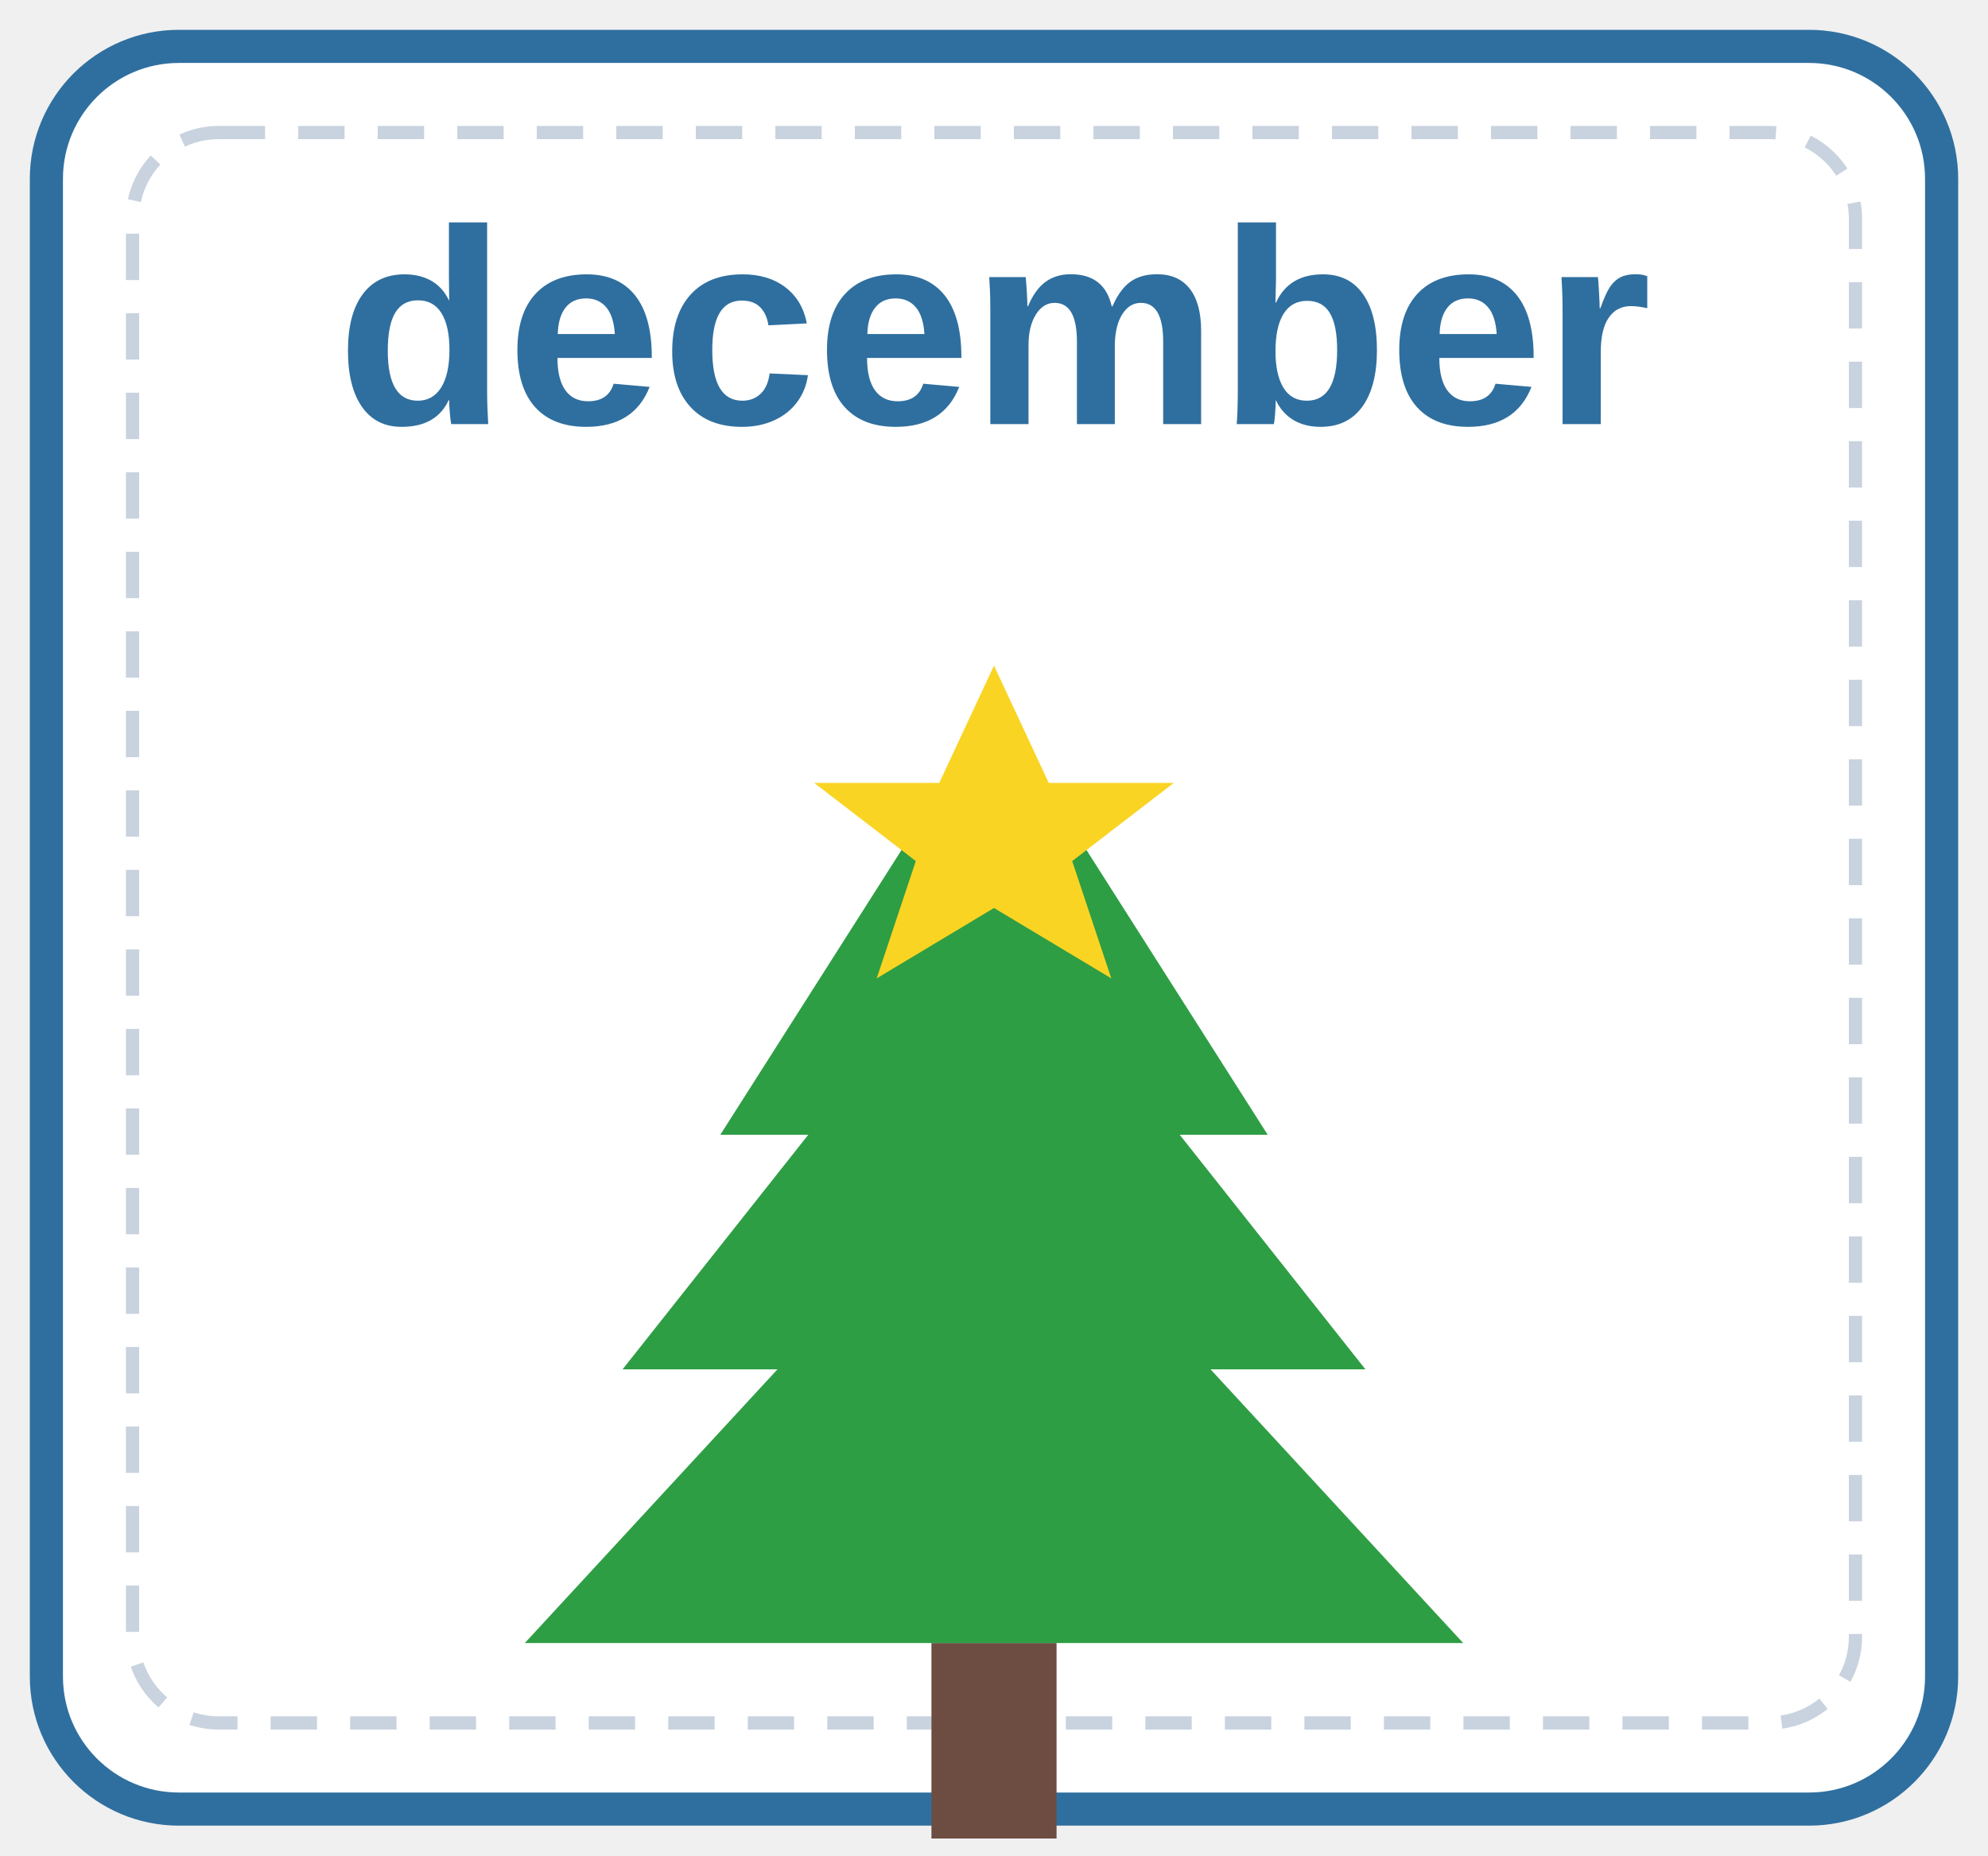
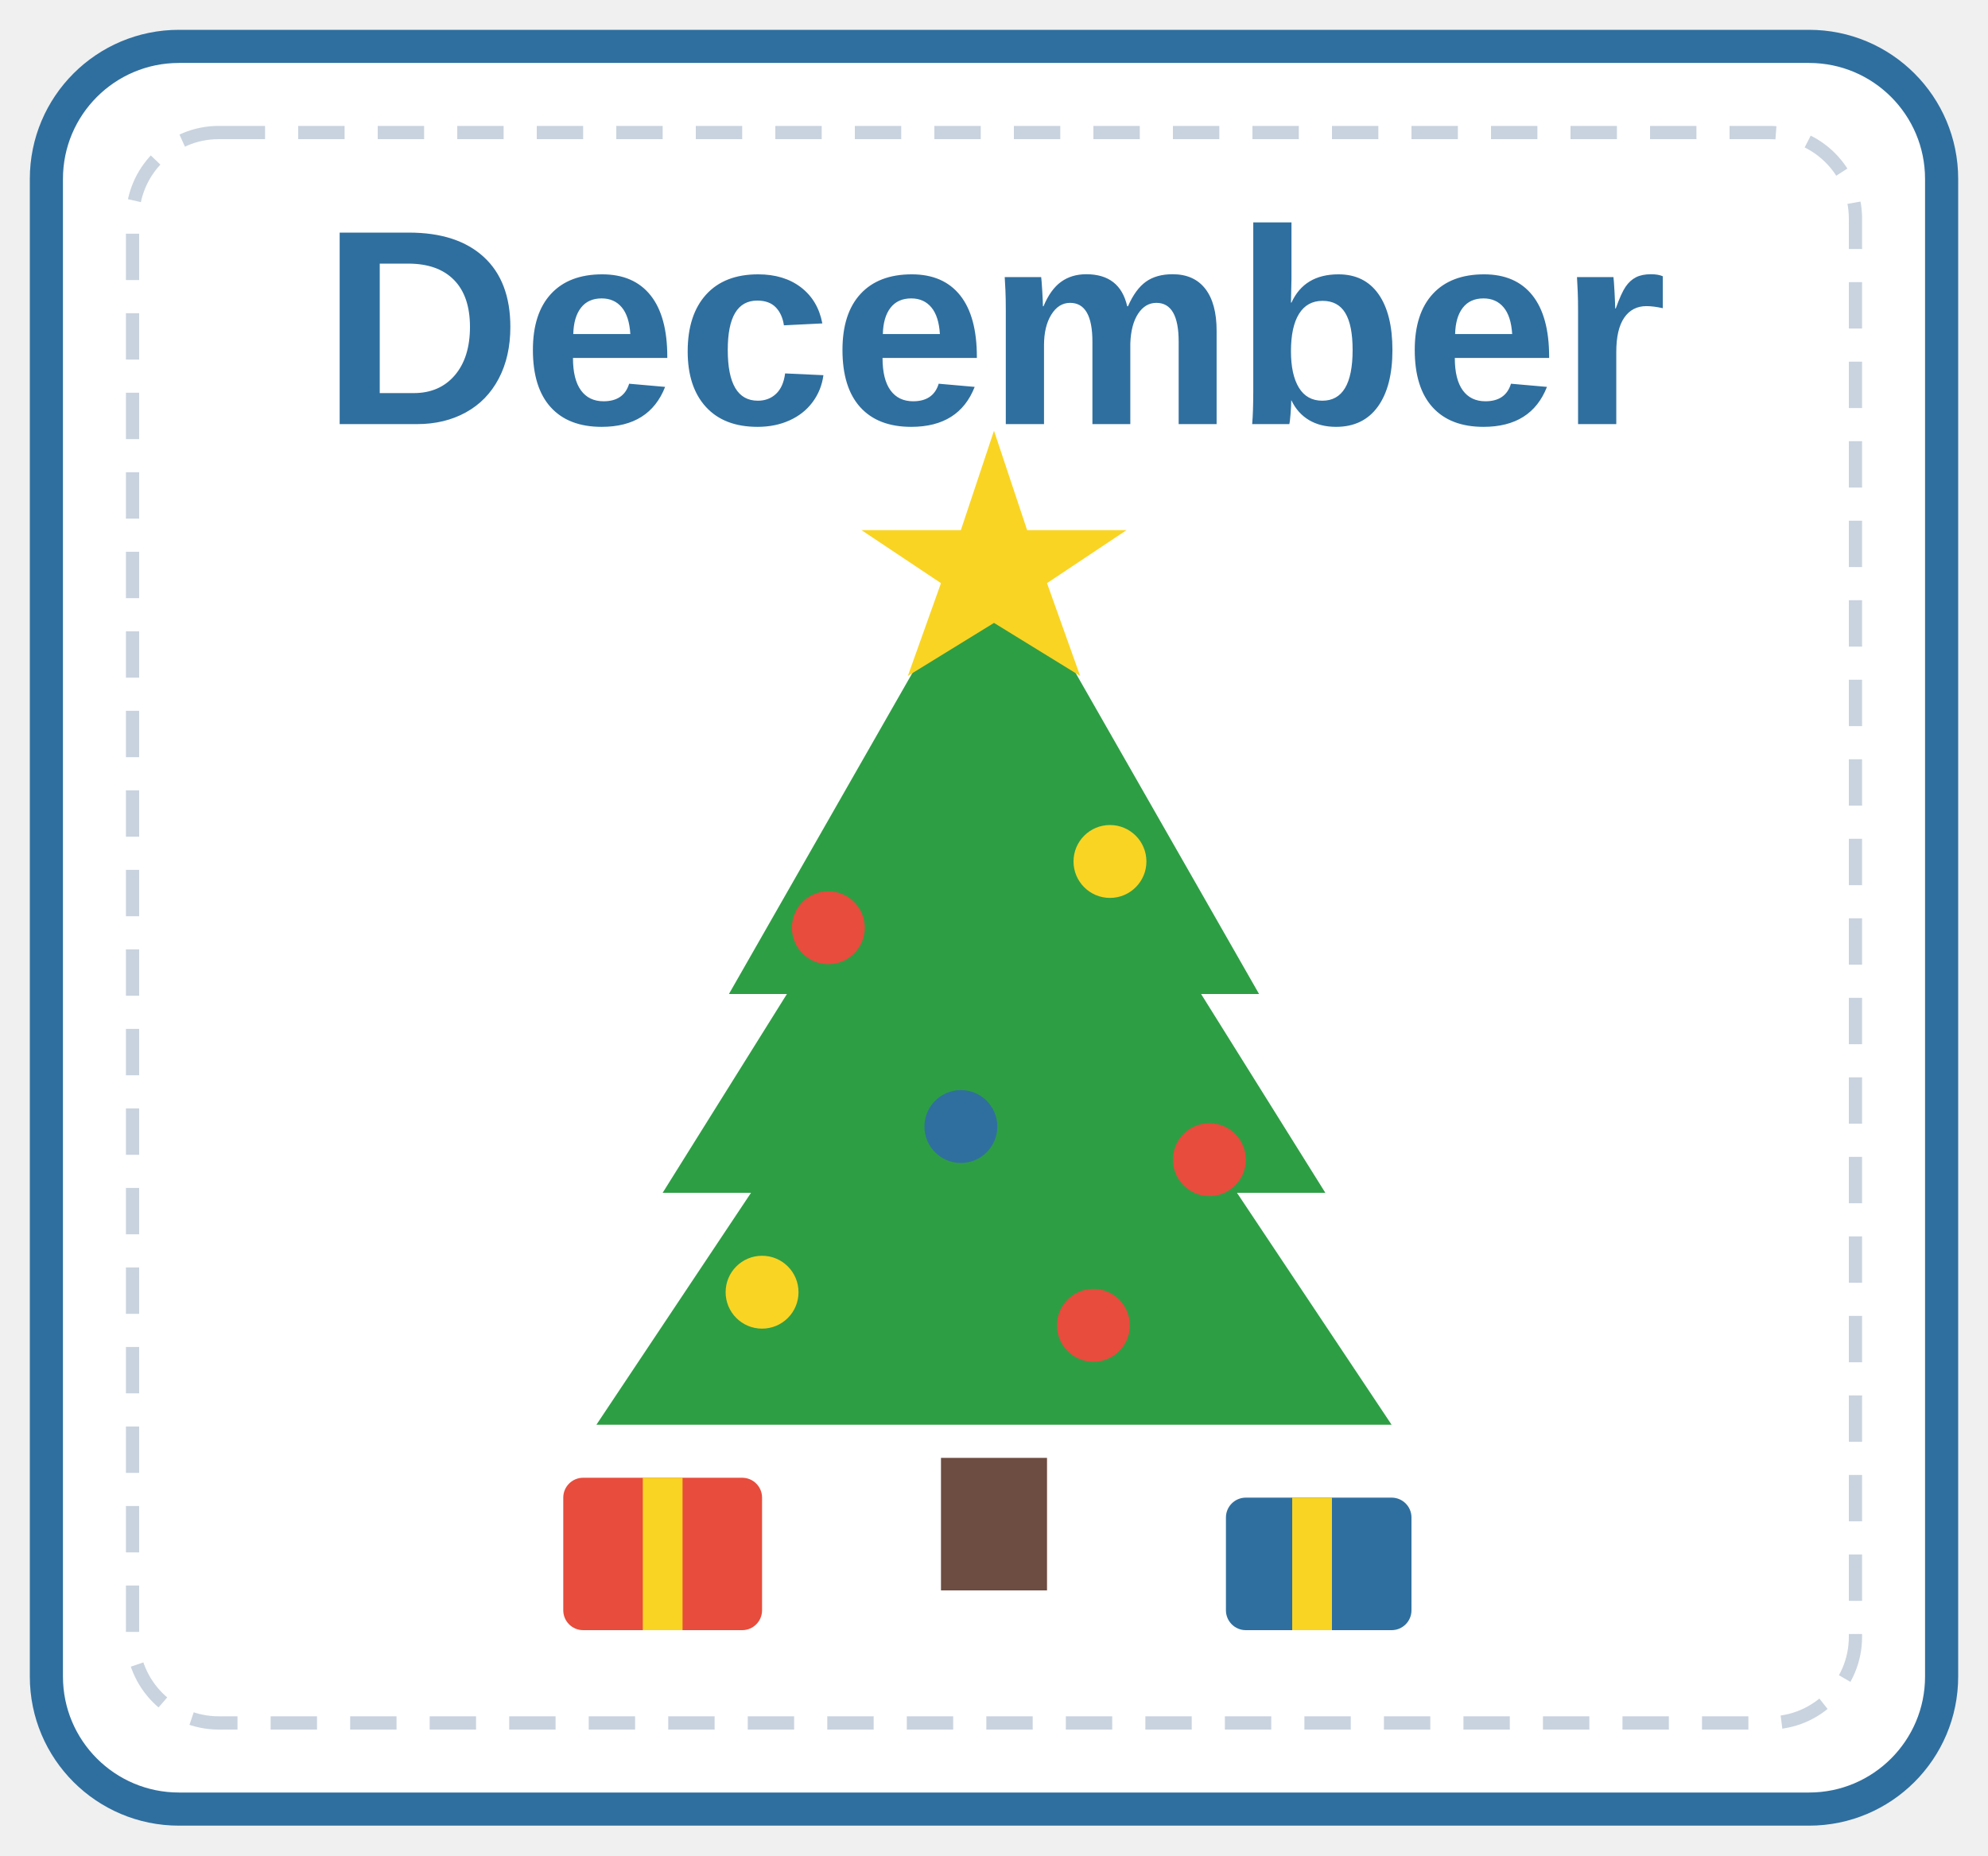
- <svg xmlns="http://www.w3.org/2000/svg" viewBox="0 0 600 560" role="img" aria-label="december">
+ <svg xmlns="http://www.w3.org/2000/svg" viewBox="0 0 600 560" role="img" aria-label="December">
  <rect x="14" y="14" width="572" height="532" rx="40" fill="#ffffff" stroke="#2f6f9f" stroke-width="10" />
  <rect x="40" y="40" width="520" height="480" rx="26" fill="none" stroke="#c9d3df" stroke-width="4" stroke-dasharray="14 10" />
-   <text x="300.0" y="128" text-anchor="middle" font-family="Nunito, Arial, sans-serif" font-size="84" font-weight="800" fill="#2f6f9f">december</text>
-   <g transform="translate(300 300) scale(1.18) translate(-300 -300) translate(0 36)">
-     <rect x="284" y="430" width="32" height="50" fill="#6d4c41" />
-     <polygon points="180,430 420,430 300,300" fill="#2e9e44" />
-     <polygon points="205,360 395,360 300,240" fill="#2e9e44" />
-     <polygon points="230,300 370,300 300,190" fill="#2e9e44" />
-     <polygon points="300,180 314,210 346,210 320,230 330,260 300,242 270,260 280,230 254,210 286,210" fill="#f9d423" />
-   </g>
+   <text x="300.0" y="128" text-anchor="middle" font-family="Nunito, Arial, sans-serif" font-size="84" font-weight="800" fill="#2f6f9f">December</text>
+   <rect x="284" y="440" width="32" height="40" fill="#6d4c41" />
+   <polygon points="300,160 220,300 380,300" fill="#2e9e44" />
+   <polygon points="300,200 200,360 400,360" fill="#2e9e44" />
+   <polygon points="300,250 180,430 420,430" fill="#2e9e44" />
+   <polygon points="300,130 310,160 340,160 316,176 326,204 300,188 274,204 284,176 260,160 290,160" fill="#f9d423" />
+   <circle cx="250" cy="280" r="11" fill="#e74c3c" />
+   <circle cx="335" cy="260" r="11" fill="#f9d423" />
+   <circle cx="290" cy="340" r="11" fill="#2f6f9f" />
+   <circle cx="365" cy="350" r="11" fill="#e74c3c" />
+   <circle cx="230" cy="390" r="11" fill="#f9d423" />
+   <circle cx="330" cy="400" r="11" fill="#e74c3c" />
+   <rect x="170" y="446" width="60" height="46" rx="6" fill="#e74c3c" />
+   <rect x="194" y="446" width="12" height="46" fill="#f9d423" />
+   <rect x="370" y="452" width="56" height="40" rx="6" fill="#2f6f9f" />
+   <rect x="390" y="452" width="12" height="40" fill="#f9d423" />
</svg>
